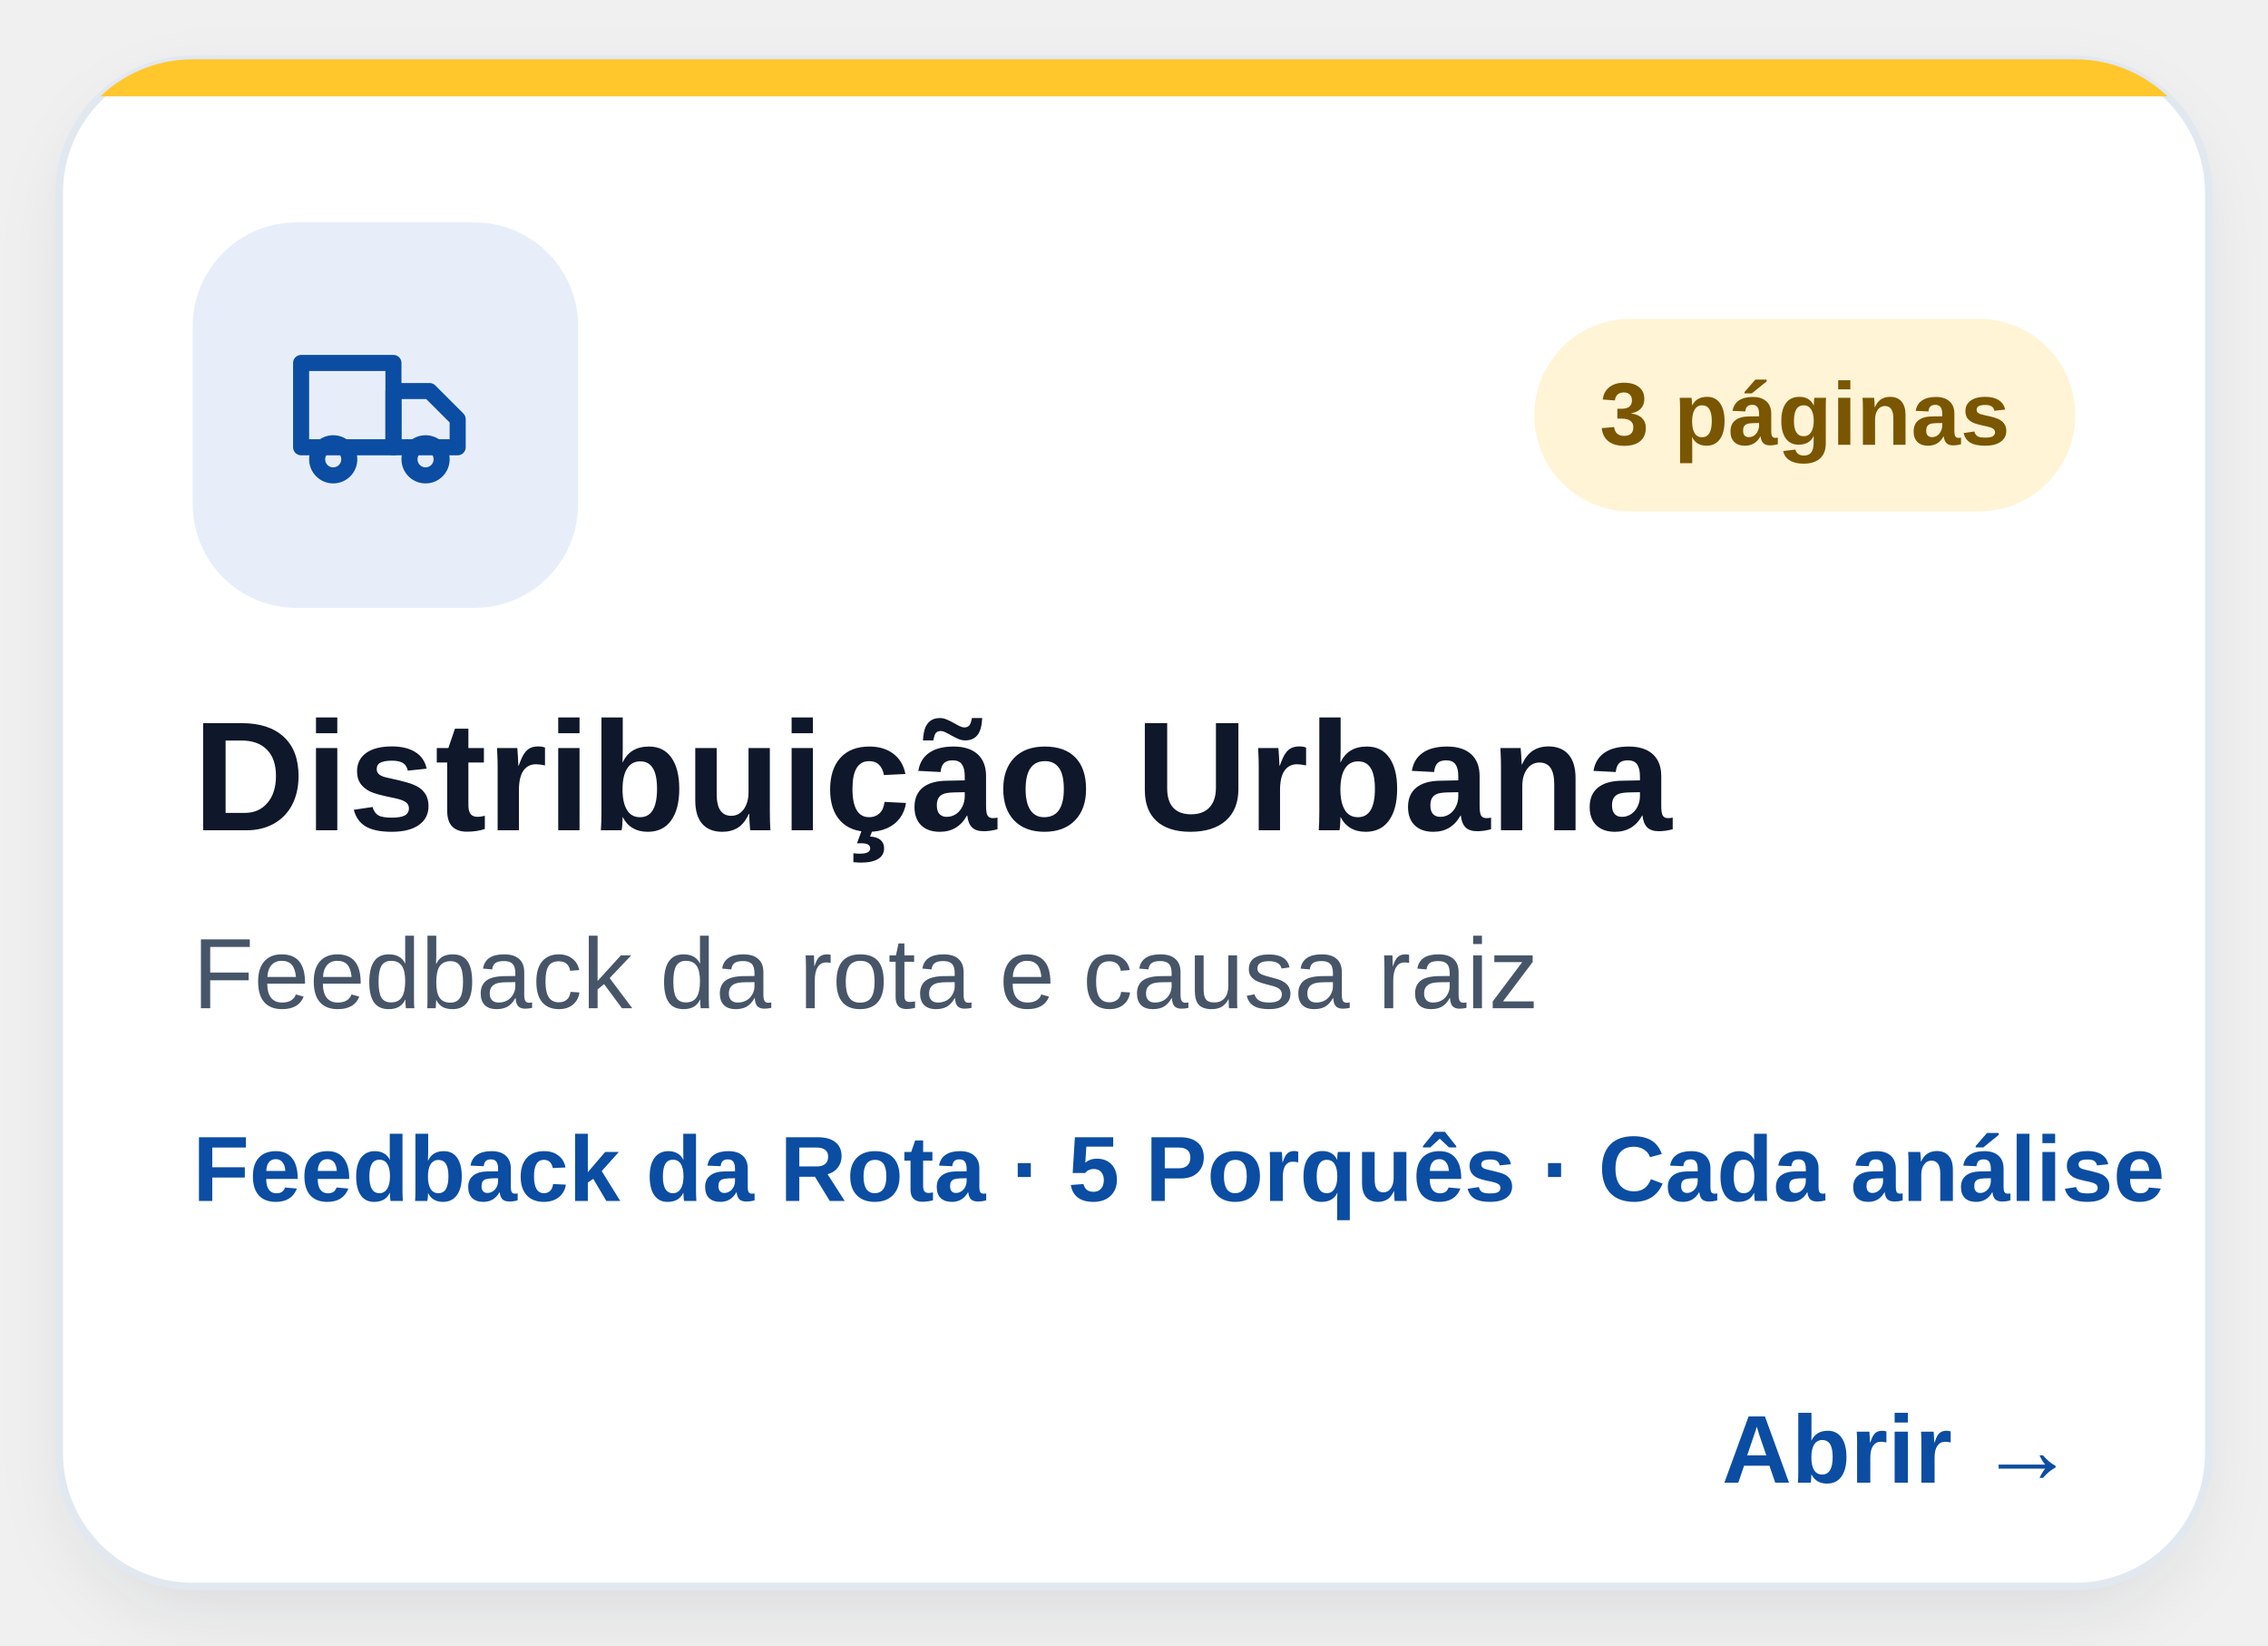
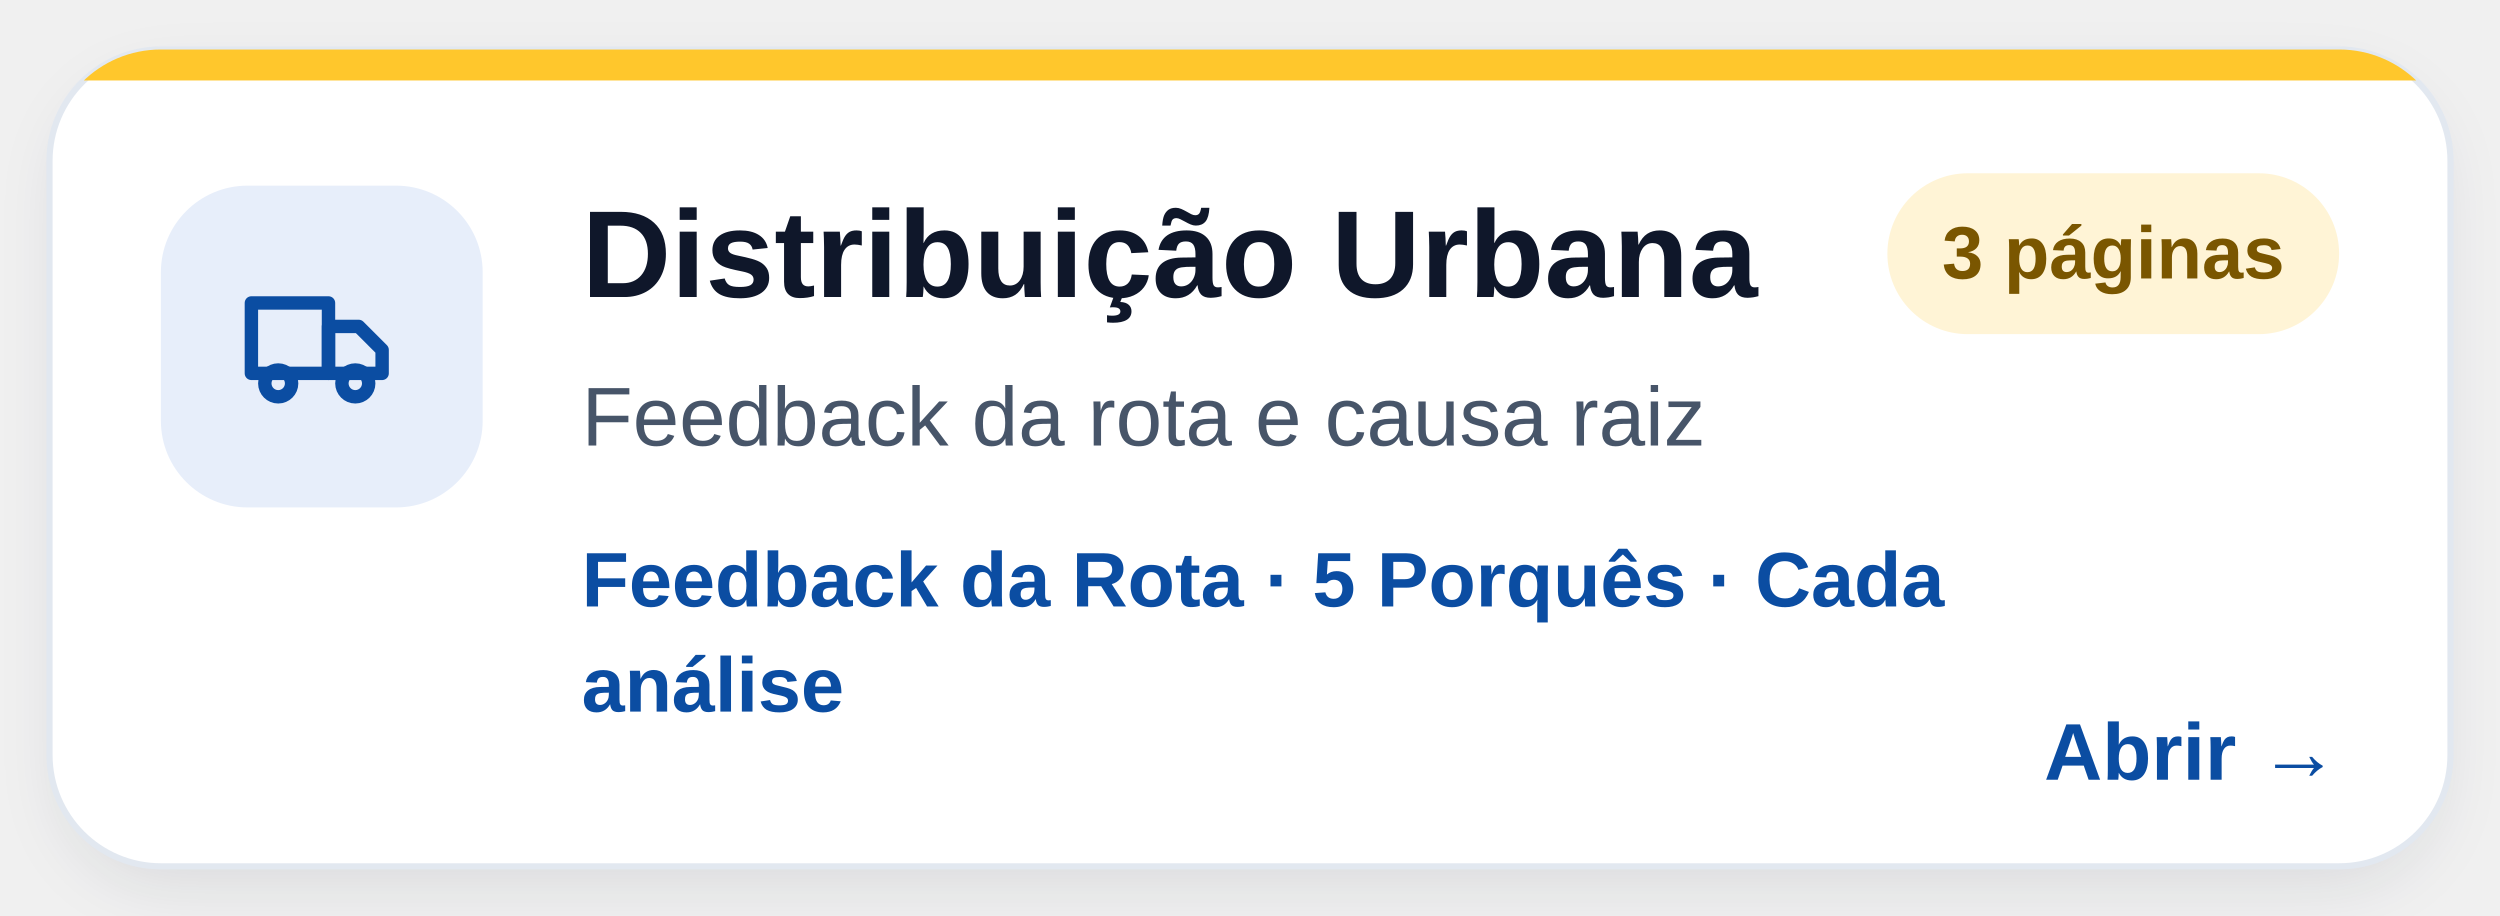
- <svg xmlns="http://www.w3.org/2000/svg" width="306" height="222" viewBox="0 0 306 222">
+ <svg xmlns="http://www.w3.org/2000/svg" width="404" height="148" viewBox="0 0 404 148">
  <defs>
    <filter id="s-secao-du" x="-20%" y="-20%" width="140%" height="150%">
      <feGaussianBlur stdDeviation="5" />
    </filter>
    <clipPath id="c-secao-du">
-       <rect x="8" y="8" width="290" height="206" rx="18" />
+       <rect x="8" y="8" width="388" height="132" rx="18" />
    </clipPath>
  </defs>
-   <rect x="10" y="13" width="286" height="204" rx="18" fill="#0F172A" opacity="0.10" filter="url(#s-secao-du)" />
-   <rect x="8" y="8" width="290" height="206" rx="18" fill="#FFFFFF" stroke="#E2E8F0" />
-   <rect x="8" y="8" width="290" height="5" fill="#FFC72C" clip-path="url(#c-secao-du)" />
+   <rect x="10" y="13" width="384" height="130" rx="18" fill="#0F172A" opacity="0.10" filter="url(#s-secao-du)" />
+   <rect x="8" y="8" width="388" height="132" rx="18" fill="#FFFFFF" stroke="#E2E8F0" />
+   <rect x="8" y="8" width="388" height="5" fill="#FFC72C" clip-path="url(#c-secao-du)" />
  <rect x="26" y="30" width="52" height="52" rx="14" fill="#E7EEFA" />
  <g transform="translate(39 43) scale(1.083333)" fill="none" stroke="#0B4DA2" stroke-width="2" stroke-linecap="round" stroke-linejoin="round">
    <path d="M1.5 5.5h11.5v10.5H1.5z" />
    <path d="M13 9h4.5l3.5 3.5V16H13z" />
    <circle cx="5.5" cy="17.5" r="2" />
    <circle cx="17" cy="17.5" r="2" />
  </g>
-   <rect x="207" y="43" width="73" height="26" rx="13" fill="#FFF4D6" />
-   <text x="243.5" y="60" font-family="'Segoe UI', Arial, sans-serif" font-size="12" font-weight="600" fill="#7A5600" text-anchor="middle" textLength="52" lengthAdjust="spacingAndGlyphs">3 páginas</text>
-   <text x="26" y="112" font-family="'Segoe UI', Arial, sans-serif" font-size="21" font-weight="700" fill="#0F172A" textLength="197" lengthAdjust="spacingAndGlyphs">Distribuição Urbana</text>
-   <text x="26" y="136" font-family="'Segoe UI', Arial, sans-serif" font-size="13.5" font-weight="400" fill="#475569" textLength="175" lengthAdjust="spacingAndGlyphs">Feedback da rota e causa raiz</text>
-   <text x="26" y="162" font-family="'Segoe UI', Arial, sans-serif" font-size="12.5" font-weight="600" fill="#0B4DA2" textLength="247" lengthAdjust="spacingAndGlyphs">Feedback da Rota · 5 Porquês · Cada análise</text>
-   <text x="280" y="200" font-family="'Segoe UI', Arial, sans-serif" font-size="13" font-weight="700" fill="#0B4DA2" text-anchor="end" textLength="46" lengthAdjust="spacingAndGlyphs">Abrir →</text>
+   <rect x="305" y="28" width="73" height="26" rx="13" fill="#FFF4D6" />
+   <text x="341.5" y="45" font-family="'Segoe UI', Arial, sans-serif" font-size="12" font-weight="600" fill="#7A5600" text-anchor="middle" textLength="52" lengthAdjust="spacingAndGlyphs">3 páginas</text>
+   <text x="94" y="48" font-family="'Segoe UI', Arial, sans-serif" font-size="20" font-weight="700" fill="#0F172A" textLength="188" lengthAdjust="spacingAndGlyphs">Distribuição Urbana</text>
+   <text x="94" y="72" font-family="'Segoe UI', Arial, sans-serif" font-size="13.5" font-weight="400" fill="#475569" textLength="175" lengthAdjust="spacingAndGlyphs">Feedback da rota e causa raiz</text>
+   <text x="94" y="98" font-family="'Segoe UI', Arial, sans-serif" font-size="12.5" font-weight="600" fill="#0B4DA2" textLength="205" lengthAdjust="spacingAndGlyphs">Feedback da Rota · 5 Porquês · Cada</text>
+   <text x="94" y="115" font-family="'Segoe UI', Arial, sans-serif" font-size="12.5" font-weight="600" fill="#0B4DA2" textLength="39" lengthAdjust="spacingAndGlyphs">análise</text>
+   <text x="378" y="126" font-family="'Segoe UI', Arial, sans-serif" font-size="13" font-weight="700" fill="#0B4DA2" text-anchor="end" textLength="46" lengthAdjust="spacingAndGlyphs">Abrir →</text>
</svg>
